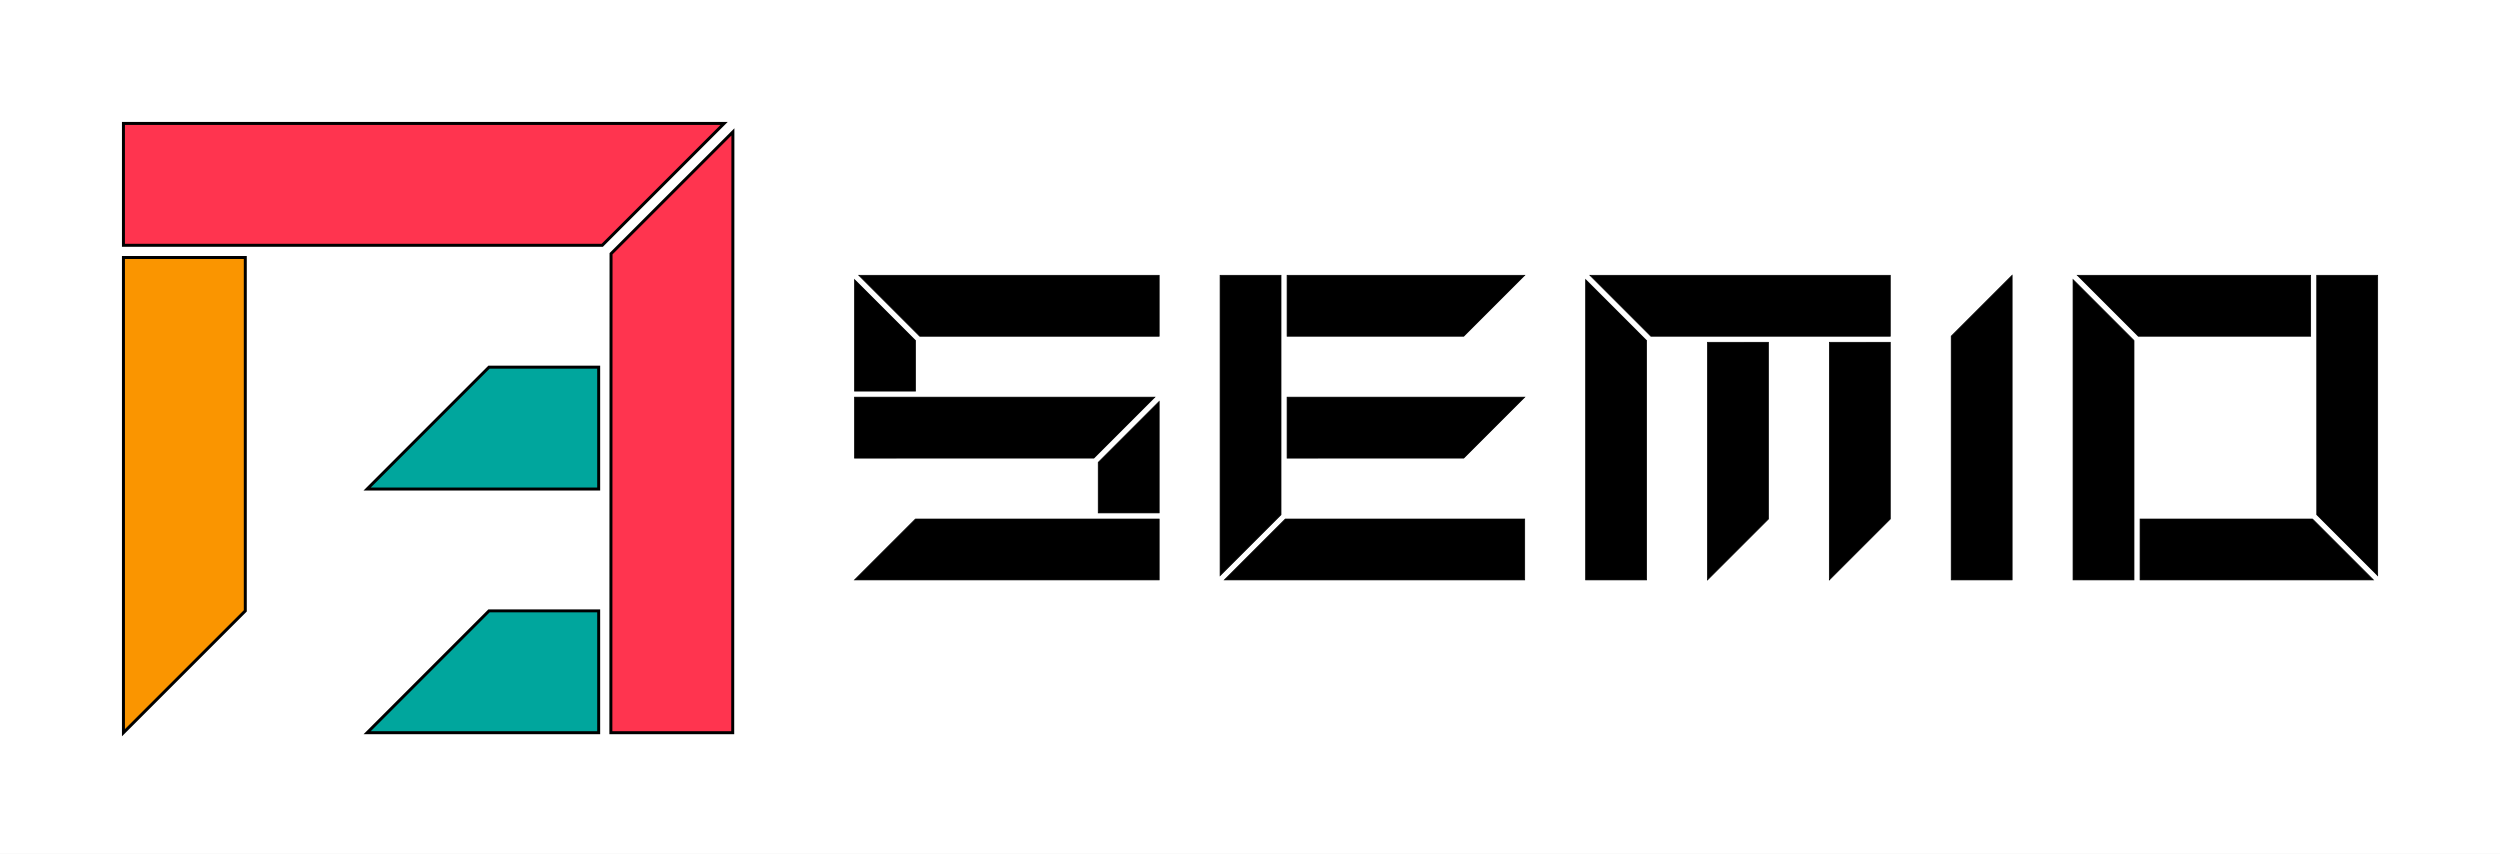
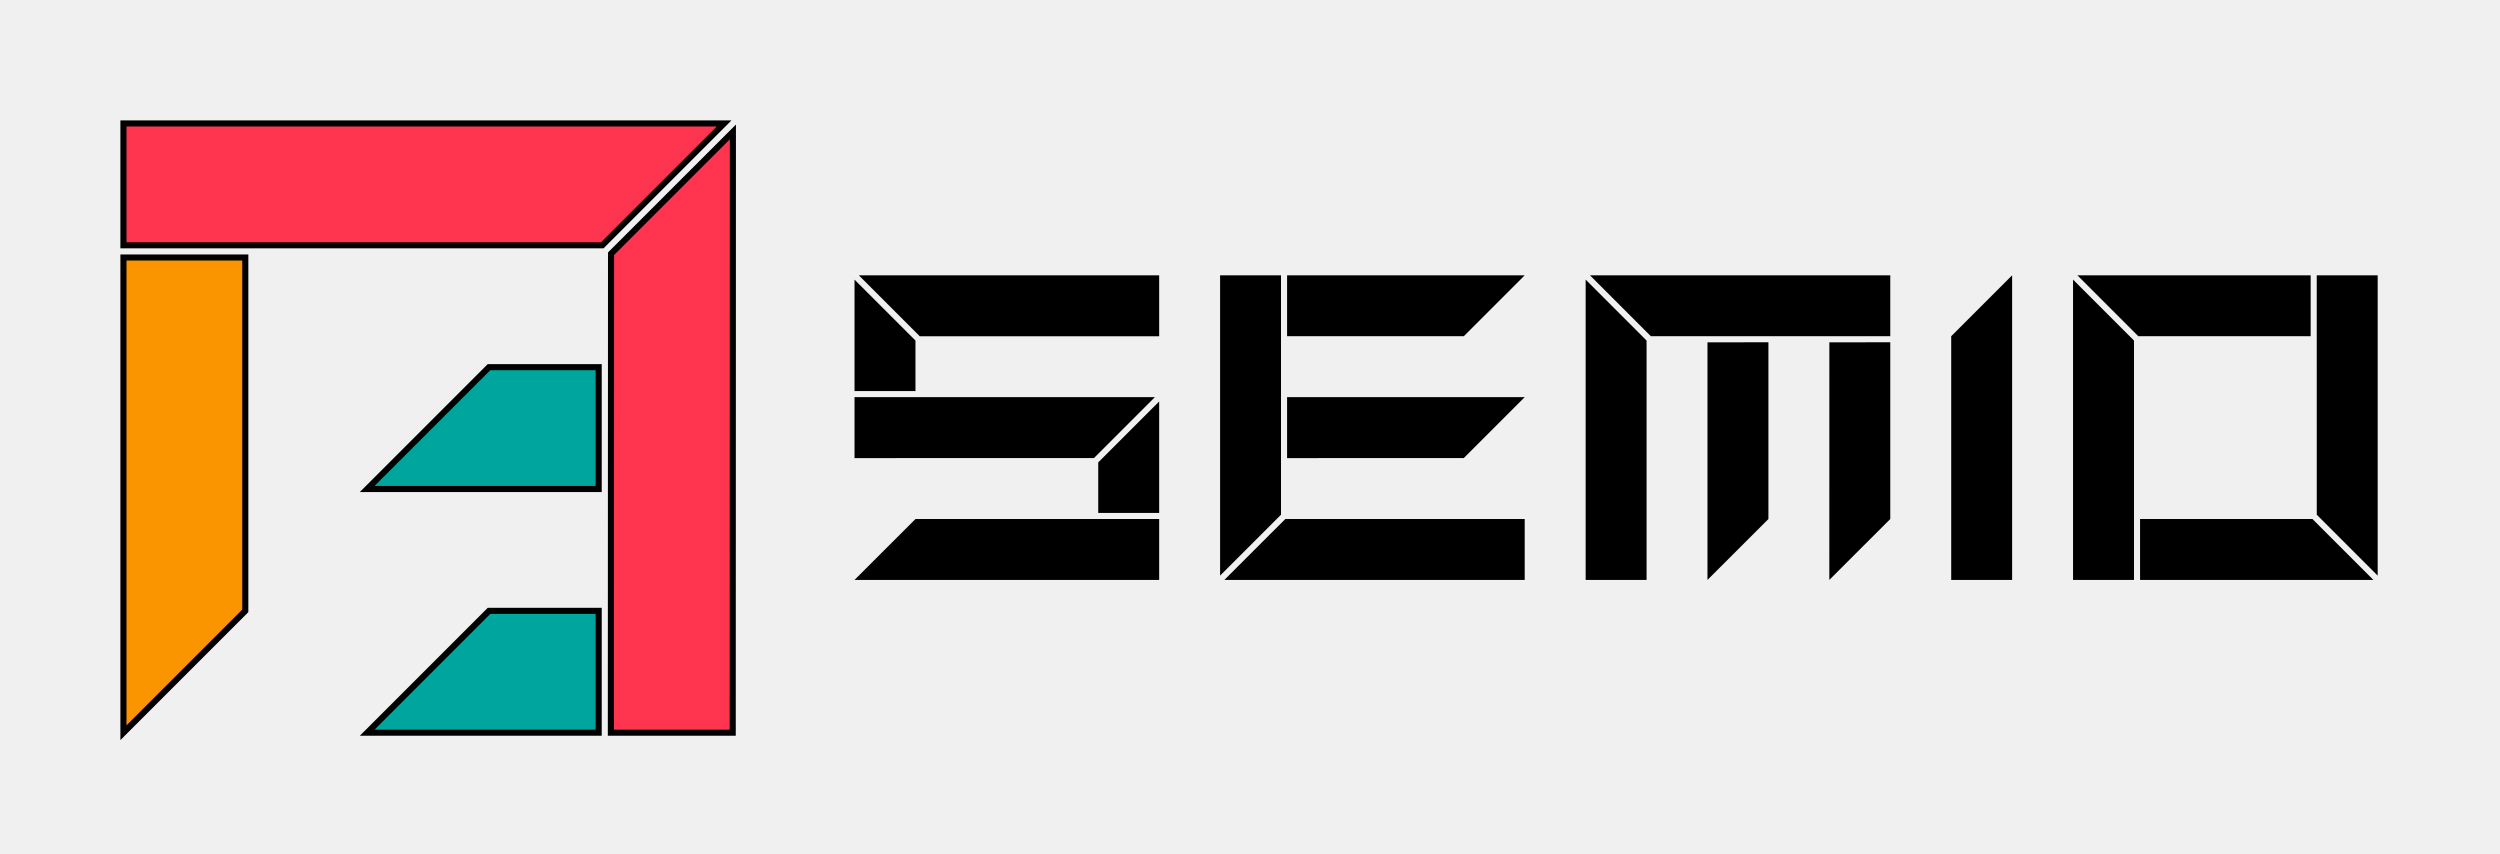
<svg xmlns="http://www.w3.org/2000/svg" width="410pt" height="140pt" viewBox="0 0 410 140" overflow="visible" version="1.1" id="svg106">
  <defs id="defs110" />
-   <g id="layer22" style="display:inline;stroke:#000000;stroke-width:1;stroke-dasharray:none;stroke-opacity:1" transform="translate(100.2898,-114.5)">
-     <rect style="stroke:none;stroke-width:0.75;stroke-dasharray:none;stroke-opacity:1;fill:#ffffff;fill-opacity:1" id="rect252" width="410" height="140" x="-100.29" y="114.5" transform="translate(-2.5e-6)" />
-   </g>
+   <g id="layer22" style="display:inline;stroke:#000000;stroke-width:1;stroke-dasharray:none;stroke-opacity:1" transform="translate(100.2898,-114.5)" />
  <g id="layer2" transform="translate(100.2898,-114.5)">
    <g id="layer10">
      <g id="layer19">
        <g id="layer20">
-           <path d="m 239.689,209.608 v -49.253 l 9.995,9.995 v 39.258 z" stroke="#000000" stroke-width="0.118" fill-opacity="0" id="path60" style="fill:#000000;fill-opacity:1" />
-           <path d="m 278.658,159.65 h -38.259 l 9.99,9.99 h 28.27 z" stroke="#000000" stroke-width="0.118" fill-opacity="0" id="path64" style="fill:#000000;fill-opacity:1" />
+           <path d="m 239.689,209.608 v -49.253 l 9.995,9.995 v 39.258 z" stroke="#000000" stroke-width="0.118" fill-opacity="0" id="path60" style="fill:#000000;fill-opacity:1;stroke:none" />
+           <path d="m 278.658,159.65 h -38.259 l 9.99,9.99 h 28.27 z" stroke="#000000" stroke-width="0.118" fill-opacity="0" id="path64" style="fill:#000000;fill-opacity:1;stroke:none" />
        </g>
        <g id="layer21">
-           <path d="m 289.651,159.65 v 49.253 l -9.99,-9.99 -0.005,-39.263 z" stroke="#000000" stroke-width="0.118" fill-opacity="0" id="path62" style="fill:#000000;fill-opacity:1" />
-           <path d="m 250.682,209.608 h 38.264 l -9.995,-9.99 h -28.27 z" stroke="#000000" stroke-width="0.118" fill-opacity="0" id="path66" style="fill:#000000;fill-opacity:1" />
+           <path d="m 289.651,159.65 v 49.253 l -9.99,-9.99 -0.005,-39.263 z" stroke="#000000" stroke-width="0.118" fill-opacity="0" id="path62" style="fill:#000000;fill-opacity:1;stroke:none" />
+           <path d="m 250.682,209.608 h 38.264 l -9.995,-9.99 h -28.27 z" stroke="#000000" stroke-width="0.118" fill-opacity="0" id="path66" style="fill:#000000;fill-opacity:1;stroke:none" />
        </g>
      </g>
    </g>
    <g id="layer9">
-       <path d="m 229.699,209.608 v -49.958 l -9.99,9.99 v 39.968 z" stroke="#000000" stroke-width="0.118" fill-opacity="0" id="path68" style="fill:#000000;fill-opacity:1" />
+       <path d="m 229.699,209.608 v -49.958 l -9.99,9.99 v 39.968 z" stroke="#000000" stroke-width="0.118" fill-opacity="0" id="path68" style="fill:#000000;fill-opacity:1;stroke:none" />
    </g>
    <g id="layer8">
      <g id="layer17">
-         <path d="m 199.725,170.638 -0.005,38.969 9.995,-9.99 v -28.98 z" stroke="#000000" stroke-width="0.118" fill-opacity="0" id="path70" style="fill:#000000;fill-opacity:1" />
-         <path d="m 179.736,170.638 v 38.969 l 9.995,-9.99 v -28.98 z" stroke="#000000" stroke-width="0.118" fill-opacity="0" id="path72" style="fill:#000000;fill-opacity:1" />
+         <path d="m 199.725,170.638 -0.005,38.969 9.995,-9.99 v -28.98 z" stroke="#000000" stroke-width="0.118" fill-opacity="0" id="path70" style="fill:#000000;fill-opacity:1;stroke:none" />
+         <path d="m 179.736,170.638 v 38.969 l 9.995,-9.99 v -28.98 z" stroke="#000000" stroke-width="0.118" fill-opacity="0" id="path72" style="fill:#000000;fill-opacity:1;stroke:none" />
      </g>
      <g id="layer18">
-         <path d="m 159.757,209.608 v -49.253 l 9.99,9.995 v 39.258 z" stroke="#000000" stroke-width="0.118" fill-opacity="0" id="path74" style="fill:#000000;fill-opacity:1" />
-         <path d="m 209.715,159.65 h -49.253 l 9.99,9.99 h 39.263 z" stroke="#000000" stroke-width="0.118" fill-opacity="0" id="path76" style="fill:#000000;fill-opacity:1" />
+         <path d="m 159.757,209.608 v -49.253 l 9.99,9.995 v 39.258 z" stroke="#000000" stroke-width="0.118" fill-opacity="0" id="path74" style="fill:#000000;fill-opacity:1;stroke:none" />
+         <path d="m 209.715,159.65 h -49.253 l 9.99,9.99 h 39.263 z" stroke="#000000" stroke-width="0.118" fill-opacity="0" id="path76" style="fill:#000000;fill-opacity:1;stroke:none" />
      </g>
    </g>
    <g id="layer7">
      <g id="layer15">
-         <path d="m 149.762,209.608 h -49.253 l 9.995,-9.99 h 39.258 z" stroke="#000000" stroke-width="0.118" fill-opacity="0" id="path82" style="fill:#000000;fill-opacity:1" />
-         <path d="m 99.805,159.65 v 49.253 l 9.99,-9.99 v -39.263 z" stroke="#000000" stroke-width="0.118" fill-opacity="0" id="path84" style="fill:#000000;fill-opacity:1" />
+         <path d="m 149.762,209.608 h -49.253 l 9.995,-9.99 h 39.258 z" stroke="#000000" stroke-width="0.118" fill-opacity="0" id="path82" style="fill:#000000;fill-opacity:1;stroke:none" />
+         <path d="m 99.805,159.65 v 49.253 l 9.99,-9.99 v -39.263 z" stroke="#000000" stroke-width="0.118" fill-opacity="0" id="path84" style="fill:#000000;fill-opacity:1;stroke:none" />
      </g>
      <g id="layer16">
-         <path d="m 110.793,159.65 h 38.969 l -9.99,9.99 h -28.98 z" stroke="#000000" stroke-width="0.118" fill-opacity="0" id="path78" style="fill:#000000;fill-opacity:1" />
-         <path d="m 110.793,179.634 h 38.969 l -9.99,9.99 -28.98,0.005 z" stroke="#000000" stroke-width="0.118" fill-opacity="0" id="path80" style="fill:#000000;fill-opacity:1" />
+         <path d="m 110.793,159.65 h 38.969 l -9.99,9.99 h -28.98 z" stroke="#000000" stroke-width="0.118" fill-opacity="0" id="path78" style="fill:#000000;fill-opacity:1;stroke:none" />
+         <path d="m 110.793,179.634 h 38.969 l -9.99,9.99 -28.98,0.005 z" stroke="#000000" stroke-width="0.118" fill-opacity="0" id="path80" style="fill:#000000;fill-opacity:1;stroke:none" />
      </g>
    </g>
    <g id="layer6">
      <g id="layer11">
        <g id="layer12">
-           <path d="m 39.852,160.36 9.995,9.99 v 8.286 h -9.995 z" stroke="#000000" stroke-width="0.118" fill-opacity="0" id="path86" style="fill:#000000;fill-opacity:1" />
-           <path d="M 89.815,159.65 H 40.557 l 9.995,9.995 h 39.263 z" stroke="#000000" stroke-width="0.118" fill-opacity="0" id="path88" style="fill:#000000;fill-opacity:1" />
+           <path d="m 39.852,160.36 9.995,9.99 v 8.286 h -9.995 z" stroke="#000000" stroke-width="0.118" fill-opacity="0" id="path86" style="fill:#000000;fill-opacity:1;stroke:none" />
+           <path d="M 89.815,159.65 H 40.557 l 9.995,9.995 h 39.263 z" stroke="#000000" stroke-width="0.118" fill-opacity="0" id="path88" style="fill:#000000;fill-opacity:1;stroke:none" />
        </g>
        <g id="layer13">
-           <path d="m 89.815,180.339 -9.995,9.995 v 8.286 h 9.995 z" stroke="#000000" stroke-width="0.118" fill-opacity="0" id="path90" style="fill:#000000;fill-opacity:1" />
-           <path d="m 39.852,179.634 h 49.253 l -9.99,9.99 -39.263,0.005 z" stroke="#000000" stroke-width="0.118" fill-opacity="0" id="path92" style="fill:#000000;fill-opacity:1" />
+           <path d="m 89.815,180.339 -9.995,9.995 v 8.286 h 9.995 z" stroke="#000000" stroke-width="0.118" fill-opacity="0" id="path90" style="fill:#000000;fill-opacity:1;stroke:none" />
+           <path d="m 39.852,179.634 h 49.253 l -9.99,9.99 -39.263,0.005 z" stroke="#000000" stroke-width="0.118" fill-opacity="0" id="path92" style="fill:#000000;fill-opacity:1;stroke:none" />
        </g>
      </g>
      <g id="layer14">
-         <path d="M 89.815,209.608 H 39.852 l 9.995,-9.99 h 39.968 z" stroke="#000000" stroke-width="0.118" fill-opacity="0" id="path94" style="fill:#000000;fill-opacity:1" />
+         <path d="M 89.815,209.608 H 39.852 l 9.995,-9.99 h 39.968 z" stroke="#000000" stroke-width="0.118" fill-opacity="0" id="path94" style="fill:#000000;fill-opacity:1;stroke:none" />
      </g>
    </g>
  </g>
  <g id="layer1" style="stroke:#000000;stroke-width:1;stroke-dasharray:none;stroke-opacity:1" transform="translate(100.2898,-114.5)">
    <g id="layer3" style="fill:#fa9500;fill-opacity:1;stroke:#000000;stroke-width:1;stroke-dasharray:none;stroke-opacity:1">
-       <path d="m -80.045,156.727 v 77.939 l 19.984,-19.984 v -57.955 z" stroke="#000000" stroke-width="0.24" fill-opacity="0" id="path100" style="fill:#fa9500;fill-opacity:1;stroke:#000000;stroke-width:0.49;stroke-dasharray:none;stroke-opacity:1" />
+       <path d="m -80.045,156.727 v 77.939 l 19.984,-19.984 v -57.955 z" stroke="#000000" stroke-width="0.24" fill-opacity="0" id="path100" style="fill:#fa9500;fill-opacity:1;stroke:#000000;stroke-width:1;stroke-dasharray:none;stroke-opacity:1" />
    </g>
    <g id="layer4" style="fill:#ff344f;fill-opacity:1;stroke:#000000;stroke-width:1;stroke-dasharray:none;stroke-opacity:1">
-       <path d="m 19.876,234.666 0.029,-98.535 -19.984,19.979 -0.029,78.556 z" stroke="#000000" stroke-width="0.24" fill-opacity="0" id="path102" style="fill:#ff344f;fill-opacity:1;stroke:#000000;stroke-width:0.49;stroke-dasharray:none;stroke-opacity:1" />
-       <path d="M -80.045,134.745 H 18.465 L -1.519,154.729 H -80.045 Z" stroke="#000000" stroke-width="0.24" fill-opacity="0" id="path104" style="fill:#ff344f;fill-opacity:1;stroke:#000000;stroke-width:0.49;stroke-dasharray:none;stroke-opacity:1" />
+       <path d="m 19.876,234.666 0.029,-98.535 -19.984,19.979 -0.029,78.556 z" stroke="#000000" stroke-width="0.24" fill-opacity="0" id="path102" style="fill:#ff344f;fill-opacity:1;stroke:#000000;stroke-width:1;stroke-dasharray:none;stroke-opacity:1" />
+       <path d="M -80.045,134.745 H 18.465 L -1.519,154.729 H -80.045 Z" stroke="#000000" stroke-width="0.24" fill-opacity="0" id="path104" style="fill:#ff344f;fill-opacity:1;stroke:#000000;stroke-width:1;stroke-dasharray:none;stroke-opacity:1" />
    </g>
    <g id="layer5" style="fill:#00a69d;fill-opacity:1;stroke:#000000;stroke-width:1;stroke-dasharray:none;stroke-opacity:1">
-       <path d="m -40.077,234.666 19.984,-19.984 h 17.986 v 19.984 z" stroke="#000000" stroke-width="0.24" fill-opacity="0" id="path96" style="fill:#00a69d;fill-opacity:1;stroke:#000000;stroke-width:0.49;stroke-dasharray:none;stroke-opacity:1" />
-       <path d="m -40.077,194.697 19.984,-19.984 h 17.986 v 19.984 z" stroke="#000000" stroke-width="0.24" fill-opacity="0" id="path98" style="fill:#00a69d;fill-opacity:1;stroke:#000000;stroke-width:0.49;stroke-dasharray:none;stroke-opacity:1" />
+       <path d="m -40.077,234.666 19.984,-19.984 h 17.986 v 19.984 z" stroke="#000000" stroke-width="0.24" fill-opacity="0" id="path96" style="fill:#00a69d;fill-opacity:1;stroke:#000000;stroke-width:1;stroke-dasharray:none;stroke-opacity:1" />
+       <path d="m -40.077,194.697 19.984,-19.984 h 17.986 v 19.984 z" stroke="#000000" stroke-width="0.24" fill-opacity="0" id="path98" style="fill:#00a69d;fill-opacity:1;stroke:#000000;stroke-width:1;stroke-dasharray:none;stroke-opacity:1" />
    </g>
  </g>
</svg>
